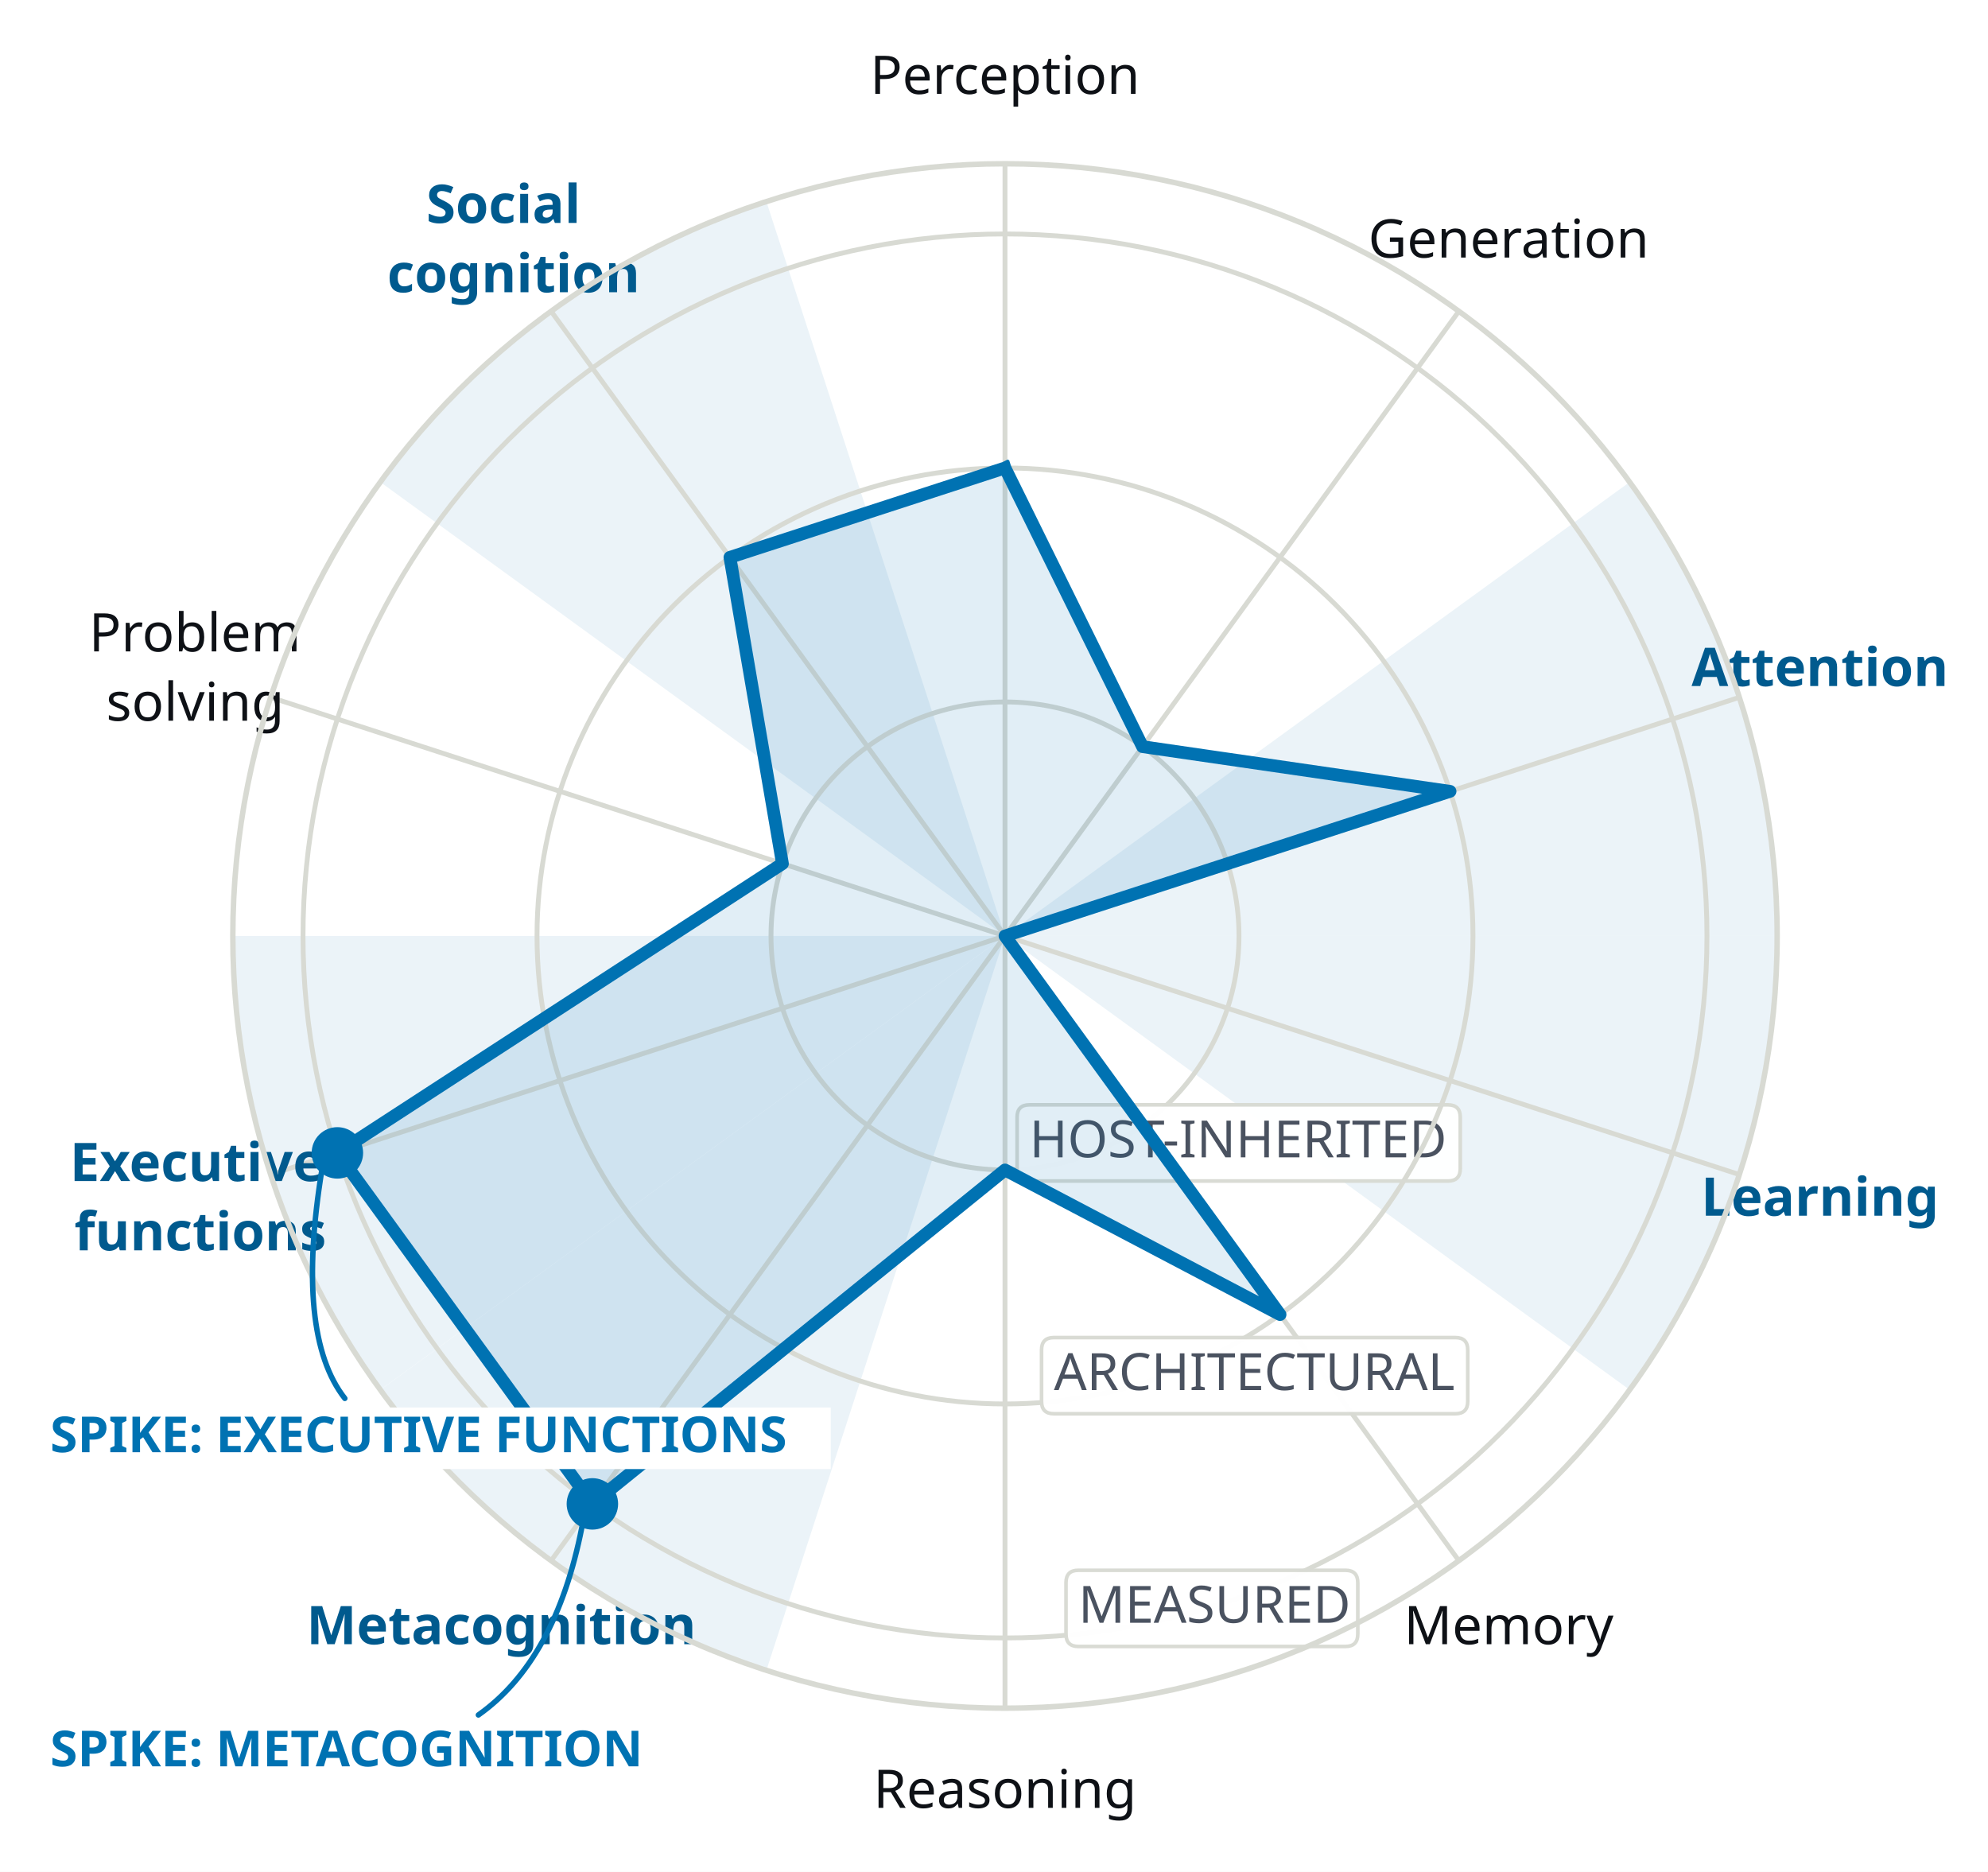
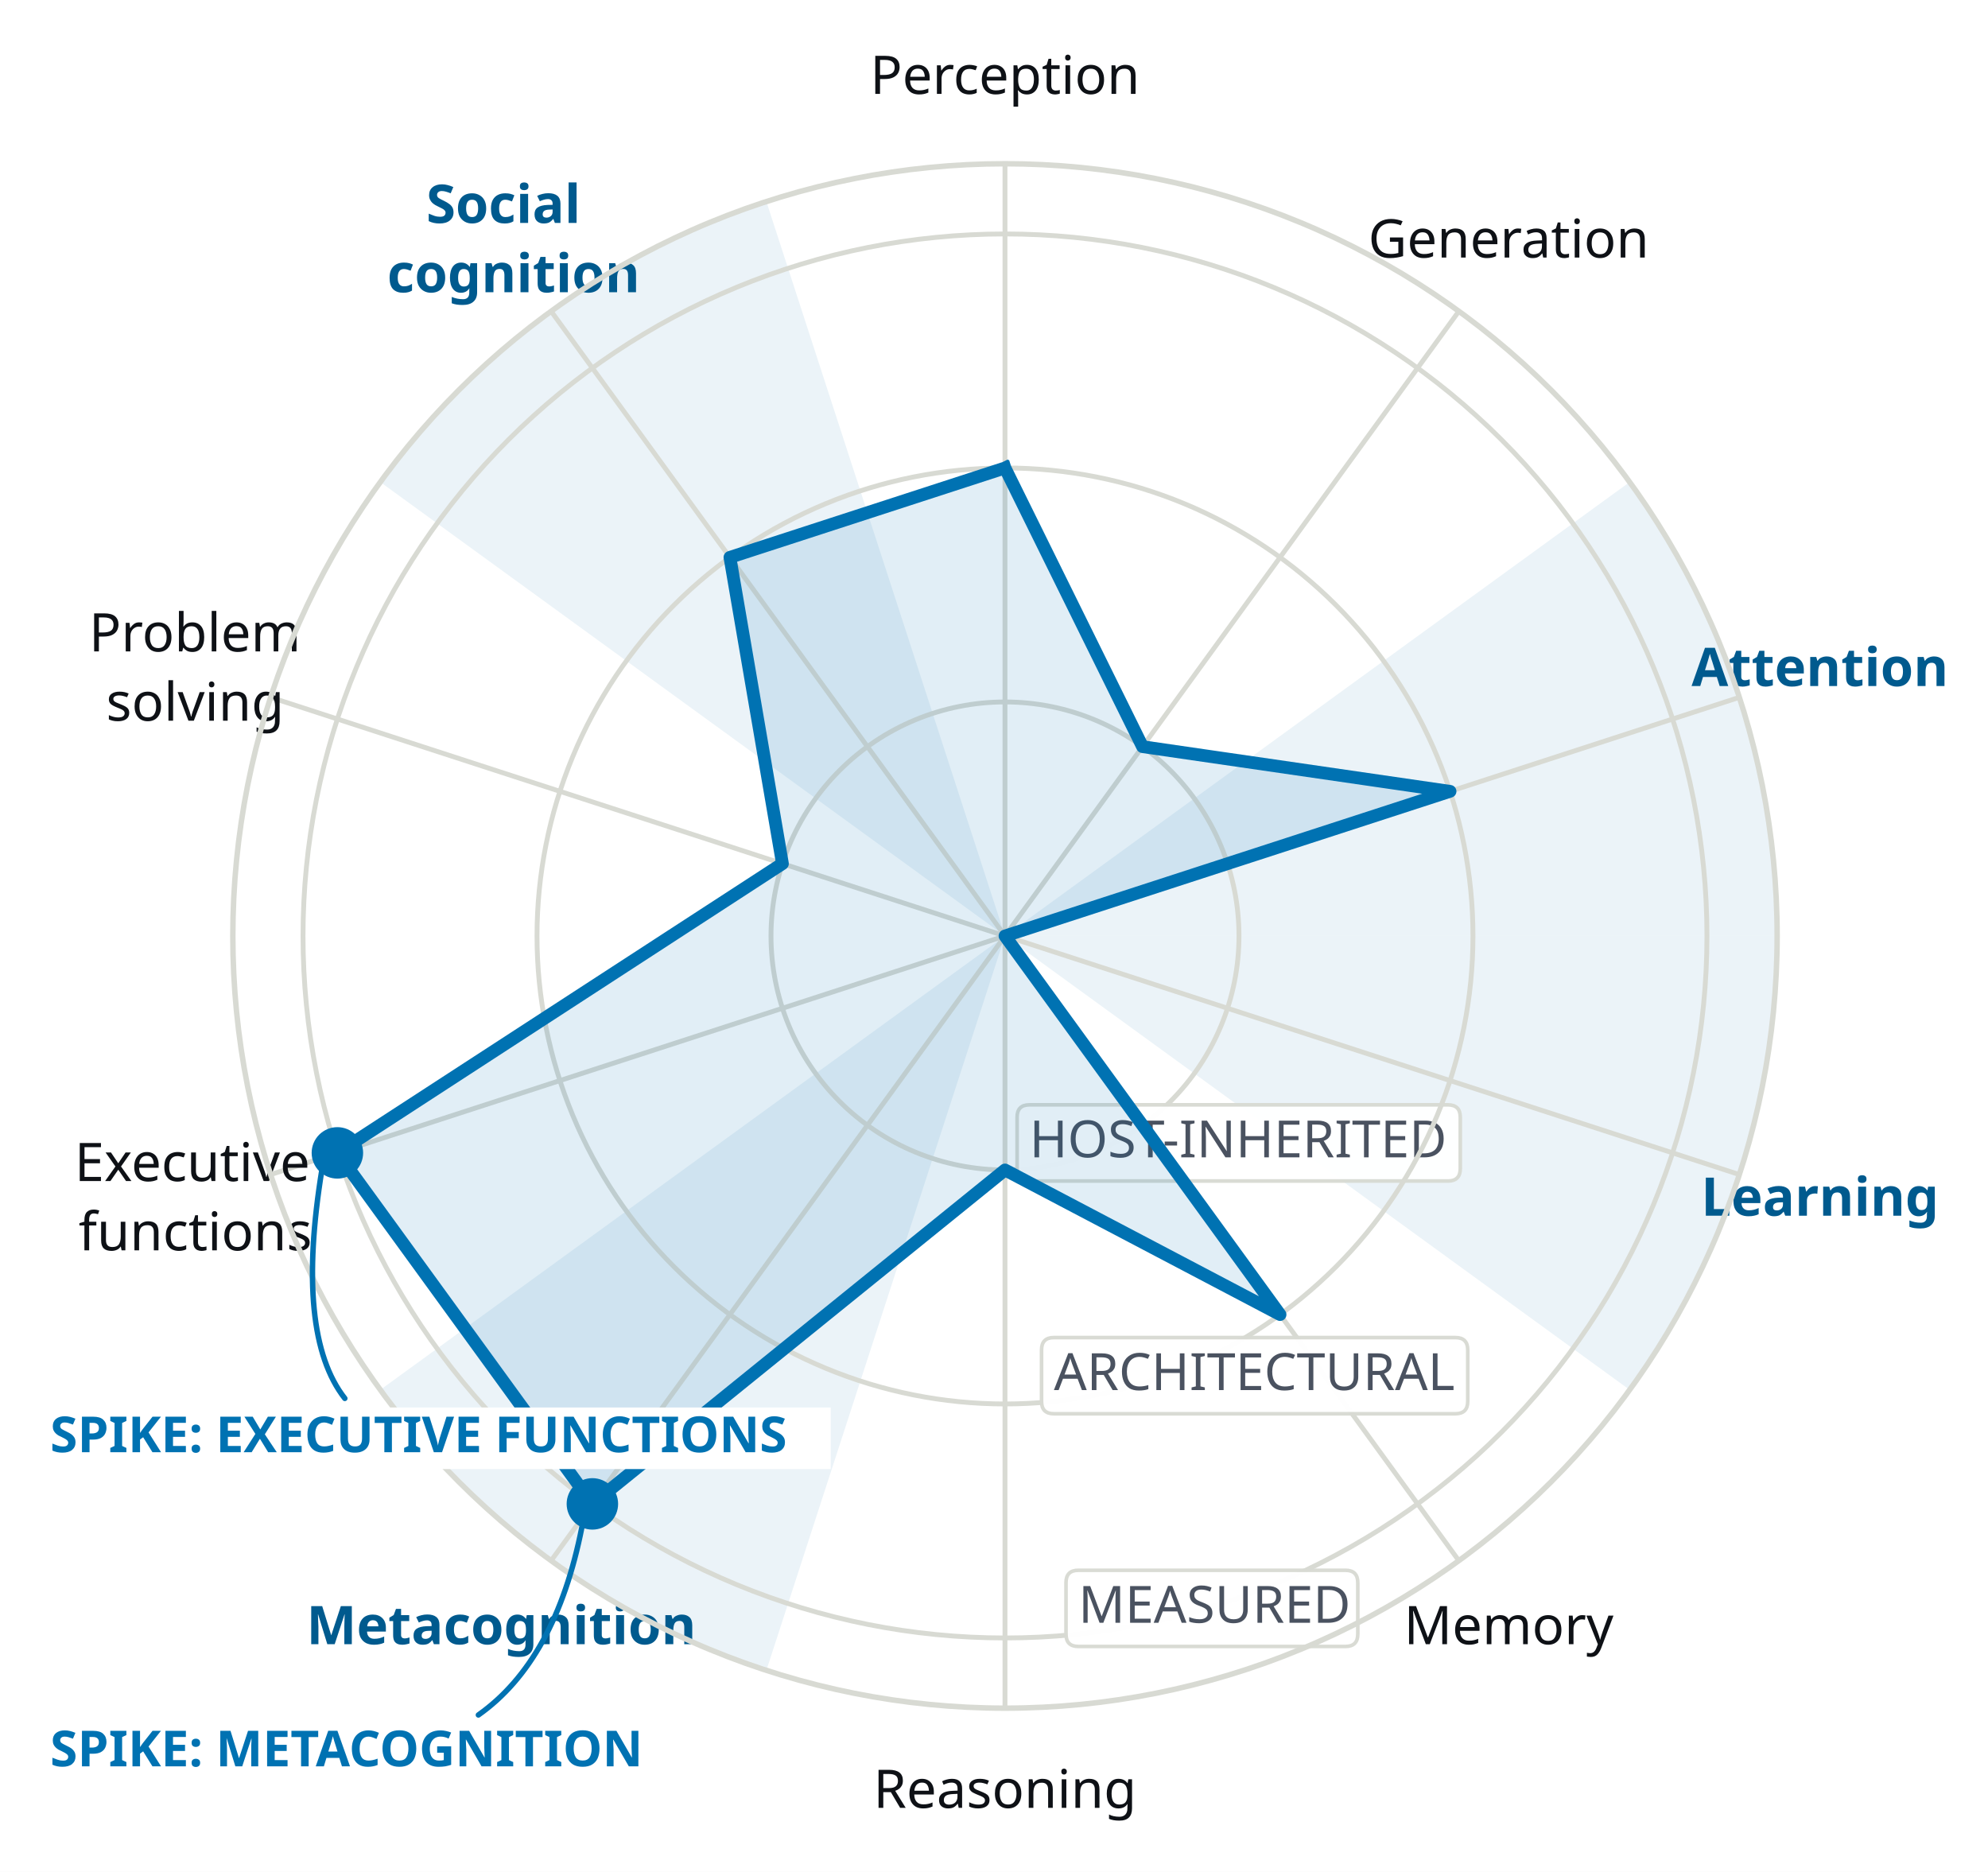
<svg xmlns="http://www.w3.org/2000/svg" xmlns:xlink="http://www.w3.org/1999/xlink" width="328.291pt" height="309.104pt" viewBox="0 0 328.291 309.104" version="1.1">
  <defs>
    <style type="text/css">*{stroke-linejoin: round; stroke-linecap: butt}</style>
  </defs>
  <g id="figure_1">
    <g id="patch_1">
      <path d="M -0 309.104  L 328.291 309.104  L 328.291 0  L -0 0  z " style="fill: #ffffff" />
    </g>
    <g id="axes_1">
      <g id="patch_2">
        <path d="M 293.472 154.552  C 293.472 137.807 290.174 121.225 283.766 105.755  C 277.358 90.285 267.965 76.228 256.125 64.387  C 244.284 52.547 230.227 43.154 214.757 36.746  C 199.287 30.338 182.705 27.04 165.96 27.04  C 149.215 27.04 132.633 30.338 117.163 36.746  C 101.693 43.154 87.636 52.547 75.795 64.387  C 63.955 76.228 54.562 90.285 48.154 105.755  C 41.746 121.225 38.448 137.807 38.448 154.552  C 38.448 171.297 41.746 187.879 48.154 203.349  C 54.562 218.819 63.955 232.876 75.795 244.717  C 87.636 256.557 101.693 265.95 117.163 272.358  C 132.633 278.766 149.215 282.064 165.96 282.064  C 182.705 282.064 199.287 278.766 214.757 272.358  C 230.227 265.95 244.284 256.557 256.125 244.717  C 267.965 232.876 277.358 218.819 283.766 203.349  C 290.174 187.879 293.472 171.297 293.472 154.552  M 165.96 154.552  C 165.96 154.552 165.96 154.552 165.96 154.552  C 165.96 154.552 165.96 154.552 165.96 154.552  C 165.96 154.552 165.96 154.552 165.96 154.552  C 165.96 154.552 165.96 154.552 165.96 154.552  C 165.96 154.552 165.96 154.552 165.96 154.552  C 165.96 154.552 165.96 154.552 165.96 154.552  C 165.96 154.552 165.96 154.552 165.96 154.552  C 165.96 154.552 165.96 154.552 165.96 154.552  C 165.96 154.552 165.96 154.552 165.96 154.552  C 165.96 154.552 165.96 154.552 165.96 154.552  C 165.96 154.552 165.96 154.552 165.96 154.552  C 165.96 154.552 165.96 154.552 165.96 154.552  C 165.96 154.552 165.96 154.552 165.96 154.552  C 165.96 154.552 165.96 154.552 165.96 154.552  C 165.96 154.552 165.96 154.552 165.96 154.552  C 165.96 154.552 165.96 154.552 165.96 154.552  z " style="fill: #ffffff" />
      </g>
      <g id="patch_3">
-         <path d="M 165.96 154.552  C 165.96 154.552 165.96 154.552 165.96 154.552  C 165.96 154.552 165.96 154.552 165.96 154.552  L 293.472 154.552  C 293.472 141.172 291.366 127.874 287.231 115.149  C 283.096 102.423 276.984 90.427 269.119 79.602  z " clip-path="url(#p8bd684e970)" style="fill: #ebf3f8" />
+         <path d="M 165.96 154.552  C 165.96 154.552 165.96 154.552 165.96 154.552  C 165.96 154.552 165.96 154.552 165.96 154.552  L 293.472 154.552  C 293.472 141.172 291.366 127.874 287.231 115.149  C 283.096 102.423 276.984 90.427 269.119 79.602  z " clip-path="url(#p7b0ac32e54)" style="fill: #ebf3f8" />
      </g>
      <g id="patch_4">
-         <path d="M 165.96 154.552  C 165.96 154.552 165.96 154.552 165.96 154.552  C 165.96 154.552 165.96 154.552 165.96 154.552  L 269.119 229.502  C 276.984 218.677 283.096 206.681 287.231 193.955  C 291.366 181.23 293.472 167.932 293.472 154.552  z " clip-path="url(#p8bd684e970)" style="fill: #ebf3f8" />
+         <path d="M 165.96 154.552  C 165.96 154.552 165.96 154.552 165.96 154.552  C 165.96 154.552 165.96 154.552 165.96 154.552  L 269.119 229.502  C 276.984 218.677 283.096 206.681 287.231 193.955  C 291.366 181.23 293.472 167.932 293.472 154.552  z " clip-path="url(#p7b0ac32e54)" style="fill: #ebf3f8" />
      </g>
      <g id="patch_5">
-         <path d="M 165.96 154.552  C 165.96 154.552 165.96 154.552 165.96 154.552  C 165.96 154.552 165.96 154.552 165.96 154.552  L 62.801 229.502  C 70.665 240.327 80.185 249.847 91.01 257.711  C 101.835 265.576 113.831 271.688 126.557 275.823  z " clip-path="url(#p8bd684e970)" style="fill: #ebf3f8" />
+         <path d="M 165.96 154.552  C 165.96 154.552 165.96 154.552 165.96 154.552  C 165.96 154.552 165.96 154.552 165.96 154.552  L 62.801 229.502  C 70.665 240.327 80.185 249.847 91.01 257.711  C 101.835 265.576 113.831 271.688 126.557 275.823  z " clip-path="url(#p7b0ac32e54)" style="fill: #ebf3f8" />
      </g>
      <g id="patch_6">
-         <path d="M 165.96 154.552  C 165.96 154.552 165.96 154.552 165.96 154.552  C 165.96 154.552 165.96 154.552 165.96 154.552  L 38.448 154.552  C 38.448 167.932 40.554 181.23 44.689 193.955  C 48.824 206.681 54.936 218.677 62.801 229.502  z " clip-path="url(#p8bd684e970)" style="fill: #ebf3f8" />
-       </g>
-       <g id="patch_7">
-         <path d="M 165.96 154.552  C 165.96 154.552 165.96 154.552 165.96 154.552  C 165.96 154.552 165.96 154.552 165.96 154.552  L 126.557 33.281  C 113.831 37.416 101.835 43.528 91.01 51.393  C 80.185 59.257 70.665 68.777 62.801 79.602  z " clip-path="url(#p8bd684e970)" style="fill: #ebf3f8" />
+         <path d="M 165.96 154.552  C 165.96 154.552 165.96 154.552 165.96 154.552  C 165.96 154.552 165.96 154.552 165.96 154.552  L 126.557 33.281  C 113.831 37.416 101.835 43.528 91.01 51.393  C 80.185 59.257 70.665 68.777 62.801 79.602  z " clip-path="url(#p7b0ac32e54)" style="fill: #ebf3f8" />
      </g>
      <g id="matplotlib.axis_1">
        <g id="xtick_1">
          <g id="line2d_1">
-             <path d="M 165.96 154.552  L 165.96 27.04  " clip-path="url(#p8bd684e970)" style="fill: none; stroke: #d8dad3; stroke-width: 0.8; stroke-linecap: square" />
+             <path d="M 165.96 154.552  L 165.96 27.04  " clip-path="url(#p7b0ac32e54)" style="fill: none; stroke: #d8dad3; stroke-width: 0.8; stroke-linecap: square" />
          </g>
          <g id="text_1">
            <text style="font-size: 8.8px; font-family: 'IBM Plex Sans'; text-anchor: middle; fill: #0e1116" x="165.96" y="15.504" transform="rotate(-0 165.96 15.504)">Perception</text>
          </g>
        </g>
        <g id="xtick_2">
          <g id="line2d_2">
-             <path d="M 165.96 154.552  L 240.91 51.393  " clip-path="url(#p8bd684e970)" style="fill: none; stroke: #d8dad3; stroke-width: 0.8; stroke-linecap: square" />
+             <path d="M 165.96 154.552  L 240.91 51.393  " clip-path="url(#p7b0ac32e54)" style="fill: none; stroke: #d8dad3; stroke-width: 0.8; stroke-linecap: square" />
          </g>
          <g id="text_2">
            <text style="font-size: 8.8px; font-family: 'IBM Plex Sans'; text-anchor: middle; fill: #0e1116" x="249.139" y="42.53" transform="rotate(-0 249.1387 42.53039)">Generation</text>
          </g>
        </g>
        <g id="xtick_3">
          <g id="line2d_3">
-             <path d="M 165.96 154.552  L 287.231 115.149  " clip-path="url(#p8bd684e970)" style="fill: none; stroke: #d8dad3; stroke-width: 0.8; stroke-linecap: square" />
+             <path d="M 165.96 154.552  L 287.231 115.149  " clip-path="url(#p7b0ac32e54)" style="fill: none; stroke: #d8dad3; stroke-width: 0.8; stroke-linecap: square" />
          </g>
          <g id="text_3">
            <text style="font-weight: 600; font-size: 8.8px; font-family: 'IBM Plex Sans'; text-anchor: middle; fill: #005a8e" x="300.546" y="113.286" transform="rotate(-0 300.5459 113.2864)">Attention</text>
          </g>
        </g>
        <g id="xtick_4">
          <g id="line2d_4">
-             <path d="M 165.96 154.552  L 287.231 193.955  " clip-path="url(#p8bd684e970)" style="fill: none; stroke: #d8dad3; stroke-width: 0.8; stroke-linecap: square" />
+             <path d="M 165.96 154.552  L 287.231 193.955  " clip-path="url(#p7b0ac32e54)" style="fill: none; stroke: #d8dad3; stroke-width: 0.8; stroke-linecap: square" />
          </g>
          <g id="text_4">
            <text style="font-weight: 600; font-size: 8.8px; font-family: 'IBM Plex Sans'; text-anchor: middle; fill: #005a8e" x="300.546" y="200.746" transform="rotate(-0 300.5459 200.7456)">Learning</text>
          </g>
        </g>
        <g id="xtick_5">
          <g id="line2d_5">
-             <path d="M 165.96 154.552  L 240.91 257.711  " clip-path="url(#p8bd684e970)" style="fill: none; stroke: #d8dad3; stroke-width: 0.8; stroke-linecap: square" />
+             <path d="M 165.96 154.552  L 240.91 257.711  " clip-path="url(#p7b0ac32e54)" style="fill: none; stroke: #d8dad3; stroke-width: 0.8; stroke-linecap: square" />
          </g>
          <g id="text_5">
            <text style="font-size: 8.8px; font-family: 'IBM Plex Sans'; text-anchor: middle; fill: #0e1116" x="249.139" y="271.502" transform="rotate(-0 249.1387 271.5016)">Memory</text>
          </g>
        </g>
        <g id="xtick_6">
          <g id="line2d_6">
-             <path d="M 165.96 154.552  L 165.96 282.064  " clip-path="url(#p8bd684e970)" style="fill: none; stroke: #d8dad3; stroke-width: 0.8; stroke-linecap: square" />
+             <path d="M 165.96 154.552  L 165.96 282.064  " clip-path="url(#p7b0ac32e54)" style="fill: none; stroke: #d8dad3; stroke-width: 0.8; stroke-linecap: square" />
          </g>
          <g id="text_6">
            <text style="font-size: 8.8px; font-family: 'IBM Plex Sans'; text-anchor: middle; fill: #0e1116" x="165.96" y="298.528" transform="rotate(-0 165.96 298.528)">Reasoning</text>
          </g>
        </g>
        <g id="xtick_7">
          <g id="line2d_7">
-             <path d="M 165.96 154.552  L 91.01 257.711  " clip-path="url(#p8bd684e970)" style="fill: none; stroke: #d8dad3; stroke-width: 0.8; stroke-linecap: square" />
+             <path d="M 165.96 154.552  L 91.01 257.711  " clip-path="url(#p7b0ac32e54)" style="fill: none; stroke: #d8dad3; stroke-width: 0.8; stroke-linecap: square" />
          </g>
          <g id="text_7">
            <text style="font-weight: 600; font-size: 8.8px; font-family: 'IBM Plex Sans'; text-anchor: middle; fill: #005a8e" x="82.781" y="271.502" transform="rotate(-0 82.78133 271.5016)">Metacognition</text>
          </g>
        </g>
        <g id="xtick_8">
          <g id="line2d_8">
-             <path d="M 165.96 154.552  L 44.689 193.955  " clip-path="url(#p8bd684e970)" style="fill: none; stroke: #d8dad3; stroke-width: 0.8; stroke-linecap: square" />
+             <path d="M 165.96 154.552  L 44.689 193.955  " clip-path="url(#p7b0ac32e54)" style="fill: none; stroke: #d8dad3; stroke-width: 0.8; stroke-linecap: square" />
          </g>
          <g id="text_8">
-             <text style="font-weight: 600; font-size: 8.8px; font-family: 'IBM Plex Sans'; fill: #005a8e" transform="translate(11.52115 195.0256)">Executive</text>
-             <text style="font-weight: 600; font-size: 8.8px; font-family: 'IBM Plex Sans'; fill: #005a8e" transform="translate(12.2829 206.4656)">functions</text>
+             <text style="font-size: 8.8px; font-family: 'IBM Plex Sans'; fill: #0e1116" transform="translate(12.31315 195.0256)">Executive</text>
+             <text style="font-size: 8.8px; font-family: 'IBM Plex Sans'; fill: #0e1116" transform="translate(12.9869 206.4656)">functions</text>
          </g>
        </g>
        <g id="xtick_9">
          <g id="line2d_9">
-             <path d="M 165.96 154.552  L 44.689 115.149  " clip-path="url(#p8bd684e970)" style="fill: none; stroke: #d8dad3; stroke-width: 0.8; stroke-linecap: square" />
+             <path d="M 165.96 154.552  L 44.689 115.149  " clip-path="url(#p7b0ac32e54)" style="fill: none; stroke: #d8dad3; stroke-width: 0.8; stroke-linecap: square" />
          </g>
          <g id="text_9">
            <text style="font-size: 8.8px; font-family: 'IBM Plex Sans'; fill: #0e1116" transform="translate(14.68915 107.5664)">Problem</text>
            <text style="font-size: 8.8px; font-family: 'IBM Plex Sans'; fill: #0e1116" transform="translate(17.52715 119.0064)">solving</text>
          </g>
        </g>
        <g id="xtick_10">
          <g id="line2d_10">
-             <path d="M 165.96 154.552  L 91.01 51.393  " clip-path="url(#p8bd684e970)" style="fill: none; stroke: #d8dad3; stroke-width: 0.8; stroke-linecap: square" />
+             <path d="M 165.96 154.552  L 91.01 51.393  " clip-path="url(#p7b0ac32e54)" style="fill: none; stroke: #d8dad3; stroke-width: 0.8; stroke-linecap: square" />
          </g>
          <g id="text_10">
            <text style="font-weight: 600; font-size: 8.8px; font-family: 'IBM Plex Sans'; fill: #005a8e" transform="translate(70.39121 36.81039)">Social</text>
            <text style="font-weight: 600; font-size: 8.8px; font-family: 'IBM Plex Sans'; fill: #005a8e" transform="translate(63.9459 48.25039)">cognition</text>
          </g>
        </g>
      </g>
      <g id="matplotlib.axis_2">
        <g id="ytick_1">
          <g id="line2d_11">
-             <path d="M 165.96 115.912  C 171.034 115.912 176.059 116.911 180.747 118.853  C 185.435 120.795 189.695 123.641 193.283 127.229  C 196.871 130.817 199.717 135.077 201.659 139.765  C 203.601 144.453 204.6 149.478 204.6 154.552  C 204.6 159.626 203.601 164.651 201.659 169.339  C 199.717 174.027 196.871 178.287 193.283 181.875  C 189.695 185.463 185.435 188.309 180.747 190.251  C 176.059 192.193 171.034 193.192 165.96 193.192  C 160.886 193.192 155.861 192.193 151.173 190.251  C 146.485 188.309 142.225 185.463 138.637 181.875  C 135.049 178.287 132.203 174.027 130.261 169.339  C 128.319 164.651 127.32 159.626 127.32 154.552  C 127.32 149.478 128.319 144.453 130.261 139.765  C 132.203 135.077 135.049 130.817 138.637 127.229  C 142.225 123.641 146.485 120.795 151.173 118.853  C 155.861 116.911 160.886 115.912 165.96 115.912  " clip-path="url(#p8bd684e970)" style="fill: none; stroke: #d8dad3; stroke-width: 0.8; stroke-linecap: square" />
+             <path d="M 165.96 115.912  C 171.034 115.912 176.059 116.911 180.747 118.853  C 185.435 120.795 189.695 123.641 193.283 127.229  C 196.871 130.817 199.717 135.077 201.659 139.765  C 203.601 144.453 204.6 149.478 204.6 154.552  C 204.6 159.626 203.601 164.651 201.659 169.339  C 199.717 174.027 196.871 178.287 193.283 181.875  C 189.695 185.463 185.435 188.309 180.747 190.251  C 176.059 192.193 171.034 193.192 165.96 193.192  C 160.886 193.192 155.861 192.193 151.173 190.251  C 146.485 188.309 142.225 185.463 138.637 181.875  C 135.049 178.287 132.203 174.027 130.261 169.339  C 128.319 164.651 127.32 159.626 127.32 154.552  C 127.32 149.478 128.319 144.453 130.261 139.765  C 132.203 135.077 135.049 130.817 138.637 127.229  C 142.225 123.641 146.485 120.795 151.173 118.853  C 155.861 116.911 160.886 115.912 165.96 115.912  " clip-path="url(#p7b0ac32e54)" style="fill: none; stroke: #d8dad3; stroke-width: 0.8; stroke-linecap: square" />
          </g>
          <g id="text_11">
-             <g id="patch_8">
+             <g id="patch_7">
              <path d="M 169.999 195.02  L 239.104 195.02  Q 241.144 195.02 241.144 192.98  L 241.144 184.48  Q 241.144 182.44 239.104 182.44  L 169.999 182.44  Q 167.959 182.44 167.959 184.48  L 167.959 192.98  Q 167.959 195.02 169.999 195.02  z " style="fill: #ffffff; opacity: 0.97; stroke: #d8dad3; stroke-width: 0.6; stroke-linejoin: miter" />
            </g>
            <text style="font-size: 8.5px; font-family: 'IBM Plex Sans'; text-anchor: start; fill: #4a5260" x="169.999" y="191.11" transform="rotate(-0 169.999 191.1103)">HOST-INHERITED</text>
          </g>
        </g>
        <g id="ytick_2">
          <g id="line2d_12">
-             <path d="M 165.96 77.272  C 176.108 77.272 186.158 79.271 195.534 83.155  C 204.91 87.038 213.429 92.731 220.605 99.907  C 227.781 107.083 233.474 115.602 237.357 124.978  C 241.241 134.354 243.24 144.404 243.24 154.552  C 243.24 164.7 241.241 174.75 237.357 184.126  C 233.474 193.502 227.781 202.021 220.605 209.197  C 213.429 216.373 204.91 222.066 195.534 225.949  C 186.158 229.833 176.108 231.832 165.96 231.832  C 155.812 231.832 145.762 229.833 136.386 225.949  C 127.01 222.066 118.491 216.373 111.315 209.197  C 104.139 202.021 98.446 193.502 94.563 184.126  C 90.679 174.75 88.68 164.7 88.68 154.552  C 88.68 144.404 90.679 134.354 94.563 124.978  C 98.446 115.602 104.139 107.083 111.315 99.907  C 118.491 92.731 127.01 87.038 136.386 83.155  C 145.762 79.271 155.812 77.272 165.96 77.272  " clip-path="url(#p8bd684e970)" style="fill: none; stroke: #d8dad3; stroke-width: 0.8; stroke-linecap: square" />
+             <path d="M 165.96 77.272  C 176.108 77.272 186.158 79.271 195.534 83.155  C 204.91 87.038 213.429 92.731 220.605 99.907  C 227.781 107.083 233.474 115.602 237.357 124.978  C 241.241 134.354 243.24 144.404 243.24 154.552  C 243.24 164.7 241.241 174.75 237.357 184.126  C 233.474 193.502 227.781 202.021 220.605 209.197  C 213.429 216.373 204.91 222.066 195.534 225.949  C 186.158 229.833 176.108 231.832 165.96 231.832  C 155.812 231.832 145.762 229.833 136.386 225.949  C 127.01 222.066 118.491 216.373 111.315 209.197  C 104.139 202.021 98.446 193.502 94.563 184.126  C 90.679 174.75 88.68 164.7 88.68 154.552  C 88.68 144.404 90.679 134.354 94.563 124.978  C 98.446 115.602 104.139 107.083 111.315 99.907  C 118.491 92.731 127.01 87.038 136.386 83.155  C 145.762 79.271 155.812 77.272 165.96 77.272  " clip-path="url(#p7b0ac32e54)" style="fill: none; stroke: #d8dad3; stroke-width: 0.8; stroke-linecap: square" />
          </g>
          <g id="text_12">
-             <g id="patch_9">
+             <g id="patch_8">
              <path d="M 174.038 233.449  L 240.335 233.449  Q 242.375 233.449 242.375 231.409  L 242.375 222.909  Q 242.375 220.869 240.335 220.869  L 174.038 220.869  Q 171.998 220.869 171.998 222.909  L 171.998 231.409  Q 171.998 233.449 174.038 233.449  z " style="fill: #ffffff; opacity: 0.97; stroke: #d8dad3; stroke-width: 0.6; stroke-linejoin: miter" />
            </g>
            <text style="font-size: 8.5px; font-family: 'IBM Plex Sans'; text-anchor: start; fill: #4a5260" x="174.038" y="229.539" transform="rotate(-0 174.038 229.5387)">ARCHITECTURAL</text>
          </g>
        </g>
        <g id="ytick_3">
          <g id="line2d_13">
-             <path d="M 165.96 38.632  C 181.182 38.632 196.257 41.63 210.321 47.456  C 224.384 53.281 237.164 61.82 247.928 72.584  C 258.692 83.348 267.231 96.128 273.056 110.191  C 278.882 124.255 281.88 139.33 281.88 154.552  C 281.88 169.774 278.882 184.849 273.056 198.913  C 267.231 212.976 258.692 225.756 247.928 236.52  C 237.164 247.284 224.384 255.823 210.321 261.648  C 196.257 267.474 181.182 270.472 165.96 270.472  C 150.738 270.472 135.663 267.474 121.599 261.648  C 107.536 255.823 94.756 247.284 83.992 236.52  C 73.228 225.756 64.689 212.976 58.864 198.913  C 53.038 184.849 50.04 169.774 50.04 154.552  C 50.04 139.33 53.038 124.255 58.864 110.191  C 64.689 96.128 73.228 83.348 83.992 72.584  C 94.756 61.82 107.536 53.281 121.599 47.456  C 135.663 41.63 150.738 38.632 165.96 38.632  " clip-path="url(#p8bd684e970)" style="fill: none; stroke: #d8dad3; stroke-width: 0.8; stroke-linecap: square" />
+             <path d="M 165.96 38.632  C 181.182 38.632 196.257 41.63 210.321 47.456  C 224.384 53.281 237.164 61.82 247.928 72.584  C 258.692 83.348 267.231 96.128 273.056 110.191  C 278.882 124.255 281.88 139.33 281.88 154.552  C 281.88 169.774 278.882 184.849 273.056 198.913  C 267.231 212.976 258.692 225.756 247.928 236.52  C 237.164 247.284 224.384 255.823 210.321 261.648  C 196.257 267.474 181.182 270.472 165.96 270.472  C 150.738 270.472 135.663 267.474 121.599 261.648  C 107.536 255.823 94.756 247.284 83.992 236.52  C 73.228 225.756 64.689 212.976 58.864 198.913  C 53.038 184.849 50.04 169.774 50.04 154.552  C 50.04 139.33 53.038 124.255 58.864 110.191  C 64.689 96.128 73.228 83.348 83.992 72.584  C 94.756 61.82 107.536 53.281 121.599 47.456  C 135.663 41.63 150.738 38.632 165.96 38.632  " clip-path="url(#p7b0ac32e54)" style="fill: none; stroke: #d8dad3; stroke-width: 0.8; stroke-linecap: square" />
          </g>
          <g id="text_13">
-             <g id="patch_10">
+             <g id="patch_9">
              <path d="M 178.077 271.877  L 222.181 271.877  Q 224.221 271.877 224.221 269.837  L 224.221 261.337  Q 224.221 259.297 222.181 259.297  L 178.077 259.297  Q 176.037 259.297 176.037 261.337  L 176.037 269.837  Q 176.037 271.877 178.077 271.877  z " style="fill: #ffffff; opacity: 0.97; stroke: #d8dad3; stroke-width: 0.6; stroke-linejoin: miter" />
            </g>
            <text style="font-size: 8.5px; font-family: 'IBM Plex Sans'; text-anchor: start; fill: #4a5260" x="178.077" y="267.967" transform="rotate(-0 178.0769 267.967)">MEASURED</text>
          </g>
        </g>
      </g>
-       <g id="patch_11">
+       <g id="patch_10">
        <path d="M 165.96 27.04  C 149.215 27.04 132.633 30.338 117.163 36.746  C 101.693 43.154 87.636 52.547 75.795 64.387  C 63.955 76.228 54.562 90.285 48.154 105.755  C 41.746 121.225 38.448 137.807 38.448 154.552  C 38.448 171.297 41.746 187.879 48.154 203.349  C 54.562 218.819 63.955 232.876 75.795 244.717  C 87.636 256.557 101.693 265.95 117.163 272.358  C 132.633 278.766 149.215 282.064 165.96 282.064  C 182.705 282.064 199.287 278.766 214.757 272.358  C 230.227 265.95 244.284 256.557 256.125 244.717  C 267.965 232.876 277.358 218.819 283.766 203.349  C 290.174 187.879 293.472 171.297 293.472 154.552  C 293.472 137.807 290.174 121.225 283.766 105.755  C 277.358 90.285 267.965 76.228 256.125 64.387  C 244.284 52.547 230.227 43.154 214.757 36.746  C 199.287 30.338 182.705 27.04 165.96 27.04  " style="fill: none; stroke: #d8dad3; stroke-width: 0.9; stroke-linejoin: miter; stroke-linecap: square" />
      </g>
-       <g id="patch_12">
-         <path d="M 165.96 77.272  L 188.672 123.292  L 239.458 130.671  L 165.96 154.552  L 211.384 217.073  L 165.96 193.192  L 97.824 248.333  L 55.714 190.373  L 129.211 142.612  L 120.536 92.031  z " clip-path="url(#p8bd684e970)" style="fill: #0072b2; opacity: 0.12; stroke: #0072b2; stroke-linejoin: miter" />
+       <g id="patch_11">
+         <path d="M 165.96 77.272  L 188.672 123.292  L 239.458 130.671  L 165.96 154.552  L 211.384 217.073  L 165.96 193.192  L 97.824 248.333  L 55.714 190.373  L 129.211 142.612  L 120.536 92.031  z " clip-path="url(#p7b0ac32e54)" style="fill: #0072b2; opacity: 0.12; stroke: #0072b2; stroke-linejoin: miter" />
      </g>
      <g id="line2d_14">
-         <path d="M 165.96 77.272  L 188.672 123.292  L 239.458 130.671  L 165.96 154.552  L 211.384 217.073  L 165.96 193.192  L 97.824 248.333  L 55.714 190.373  L 129.211 142.612  L 120.536 92.031  L 165.96 77.272  " clip-path="url(#p8bd684e970)" style="fill: none; stroke: #0072b2; stroke-width: 2.1; stroke-linecap: square" />
+         <path d="M 165.96 77.272  L 188.672 123.292  L 239.458 130.671  L 165.96 154.552  L 211.384 217.073  L 165.96 193.192  L 97.824 248.333  L 55.714 190.373  L 129.211 142.612  L 120.536 92.031  L 165.96 77.272  " clip-path="url(#p7b0ac32e54)" style="fill: none; stroke: #0072b2; stroke-width: 2.1; stroke-linecap: square" />
      </g>
      <g id="line2d_15">
-         <path d="M 97.824 248.333  " clip-path="url(#p8bd684e970)" style="fill: none; stroke: #0072b2; stroke-width: 1.5; stroke-linecap: square" />
+         <path d="M 97.824 248.333  " clip-path="url(#p7b0ac32e54)" style="fill: none; stroke: #0072b2; stroke-width: 1.5; stroke-linecap: square" />
        <defs>
-           <path id="m207534ef73" d="M 0 3.75  C 0.995 3.75 1.948 3.355 2.652 2.652  C 3.355 1.948 3.75 0.995 3.75 0  C 3.75 -0.995 3.355 -1.948 2.652 -2.652  C 1.948 -3.355 0.995 -3.75 0 -3.75  C -0.995 -3.75 -1.948 -3.355 -2.652 -2.652  C -3.355 -1.948 -3.75 -0.995 -3.75 0  C -3.75 0.995 -3.355 1.948 -2.652 2.652  C -1.948 3.355 -0.995 3.75 0 3.75  z " style="stroke: #0072b2" />
+           <path id="mcc1f05f5db" d="M 0 3.75  C 0.995 3.75 1.948 3.355 2.652 2.652  C 3.355 1.948 3.75 0.995 3.75 0  C 3.75 -0.995 3.355 -1.948 2.652 -2.652  C 1.948 -3.355 0.995 -3.75 0 -3.75  C -0.995 -3.75 -1.948 -3.355 -2.652 -2.652  C -3.355 -1.948 -3.75 -0.995 -3.75 0  C -3.75 0.995 -3.355 1.948 -2.652 2.652  C -1.948 3.355 -0.995 3.75 0 3.75  z " style="stroke: #0072b2" />
        </defs>
-         <g clip-path="url(#p8bd684e970)">
-           <use xlink:href="#m207534ef73" x="97.824" y="248.333" style="fill: #0072b2; stroke: #0072b2" />
+         <g clip-path="url(#p7b0ac32e54)">
+           <use xlink:href="#mcc1f05f5db" x="97.824" y="248.333" style="fill: #0072b2; stroke: #0072b2" />
        </g>
      </g>
      <g id="line2d_16">
-         <path d="M 55.714 190.373  " clip-path="url(#p8bd684e970)" style="fill: none; stroke: #0072b2; stroke-width: 1.5; stroke-linecap: square" />
-         <g clip-path="url(#p8bd684e970)">
-           <use xlink:href="#m207534ef73" x="55.714" y="190.373" style="fill: #0072b2; stroke: #0072b2" />
+         <path d="M 55.714 190.373  " clip-path="url(#p7b0ac32e54)" style="fill: none; stroke: #0072b2; stroke-width: 1.5; stroke-linecap: square" />
+         <g clip-path="url(#p7b0ac32e54)">
+           <use xlink:href="#mcc1f05f5db" x="55.714" y="190.373" style="fill: #0072b2; stroke: #0072b2" />
        </g>
      </g>
-       <g id="patch_13">
+       <g id="patch_12">
        <path d="M 56.944 230.916  Q 48.702 220.396 53.173 193.064  " style="fill: none; stroke: #0072b2; stroke-width: 0.9; stroke-linecap: round" />
      </g>
      <g id="text_14">
-         <g id="patch_14">
+         <g id="patch_13">
          <path d="M 7.296 242.584  L 137.184 242.584  L 137.184 232.416  L 7.296 232.416  z " style="fill: #ffffff" />
        </g>
        <text style="font-weight: 600; font-size: 8.2px; font-family: 'IBM Plex Mono'; text-anchor: start; fill: #0072b2" x="8.28" y="239.796" transform="rotate(-0 8.28 239.796)">SPIKE: EXECUTIVE FUNCTIONS</text>
      </g>
-       <g id="patch_15">
+       <g id="patch_14">
        <path d="M 78.998 283.189  Q 91.739 274.205 96.094 252.174  " style="fill: none; stroke: #0072b2; stroke-width: 0.9; stroke-linecap: round" />
      </g>
      <g id="text_15">
-         <g id="patch_16">
+         <g id="patch_15">
          <path d="M 7.296 294.457  L 107.664 294.457  L 107.664 284.289  L 7.296 284.289  z " style="fill: #ffffff" />
        </g>
        <text style="font-weight: 600; font-size: 8.2px; font-family: 'IBM Plex Mono'; text-anchor: start; fill: #0072b2" x="8.28" y="291.669" transform="rotate(-0 8.28 291.6691)">SPIKE: METACOGNITION</text>
      </g>
    </g>
  </g>
  <defs>
-     <clipPath id="p8bd684e970">
+     <clipPath id="p7b0ac32e54">
      <path d="M 293.472 154.552  C 293.472 137.807 290.174 121.225 283.766 105.755  C 277.358 90.285 267.965 76.228 256.125 64.387  C 244.284 52.547 230.227 43.154 214.757 36.746  C 199.287 30.338 182.705 27.04 165.96 27.04  C 149.215 27.04 132.633 30.338 117.163 36.746  C 101.693 43.154 87.636 52.547 75.795 64.387  C 63.955 76.228 54.562 90.285 48.154 105.755  C 41.746 121.225 38.448 137.807 38.448 154.552  C 38.448 171.297 41.746 187.879 48.154 203.349  C 54.562 218.819 63.955 232.876 75.795 244.717  C 87.636 256.557 101.693 265.95 117.163 272.358  C 132.633 278.766 149.215 282.064 165.96 282.064  C 182.705 282.064 199.287 278.766 214.757 272.358  C 230.227 265.95 244.284 256.557 256.125 244.717  C 267.965 232.876 277.358 218.819 283.766 203.349  C 290.174 187.879 293.472 171.297 293.472 154.552  M 165.96 154.552  C 165.96 154.552 165.96 154.552 165.96 154.552  C 165.96 154.552 165.96 154.552 165.96 154.552  C 165.96 154.552 165.96 154.552 165.96 154.552  C 165.96 154.552 165.96 154.552 165.96 154.552  C 165.96 154.552 165.96 154.552 165.96 154.552  C 165.96 154.552 165.96 154.552 165.96 154.552  C 165.96 154.552 165.96 154.552 165.96 154.552  C 165.96 154.552 165.96 154.552 165.96 154.552  C 165.96 154.552 165.96 154.552 165.96 154.552  C 165.96 154.552 165.96 154.552 165.96 154.552  C 165.96 154.552 165.96 154.552 165.96 154.552  C 165.96 154.552 165.96 154.552 165.96 154.552  C 165.96 154.552 165.96 154.552 165.96 154.552  C 165.96 154.552 165.96 154.552 165.96 154.552  C 165.96 154.552 165.96 154.552 165.96 154.552  C 165.96 154.552 165.96 154.552 165.96 154.552  z " />
    </clipPath>
  </defs>
</svg>
